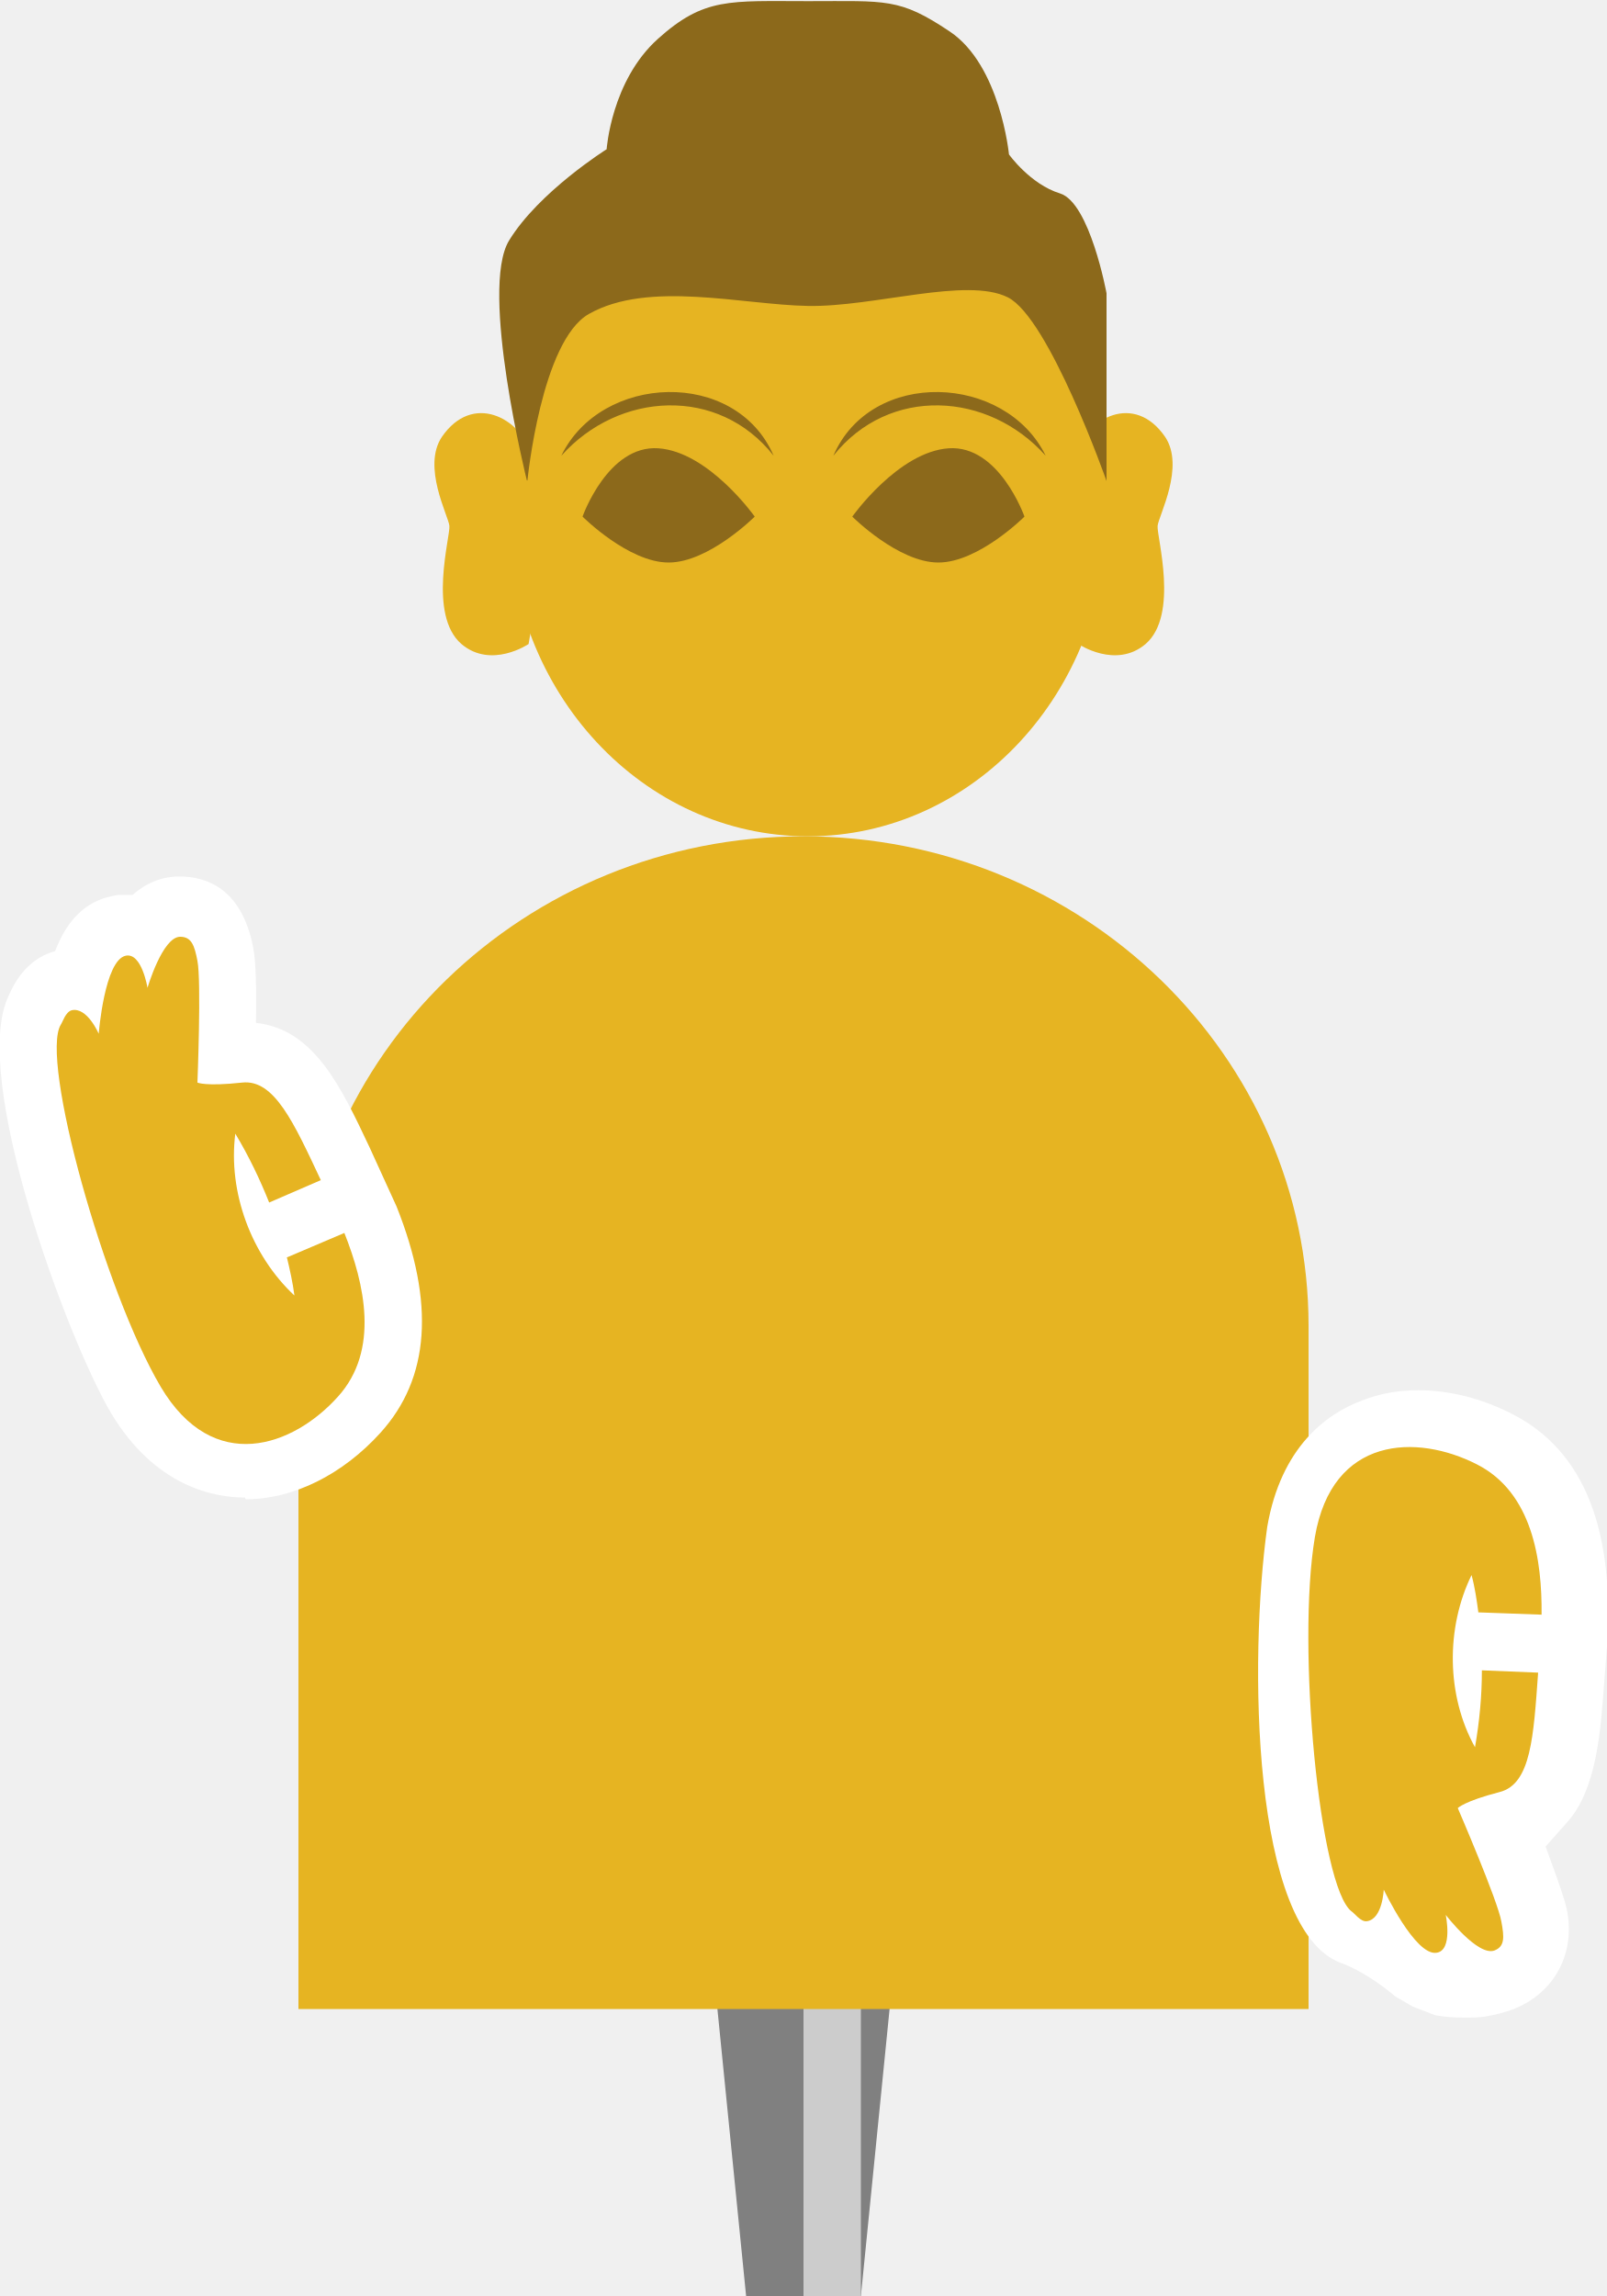
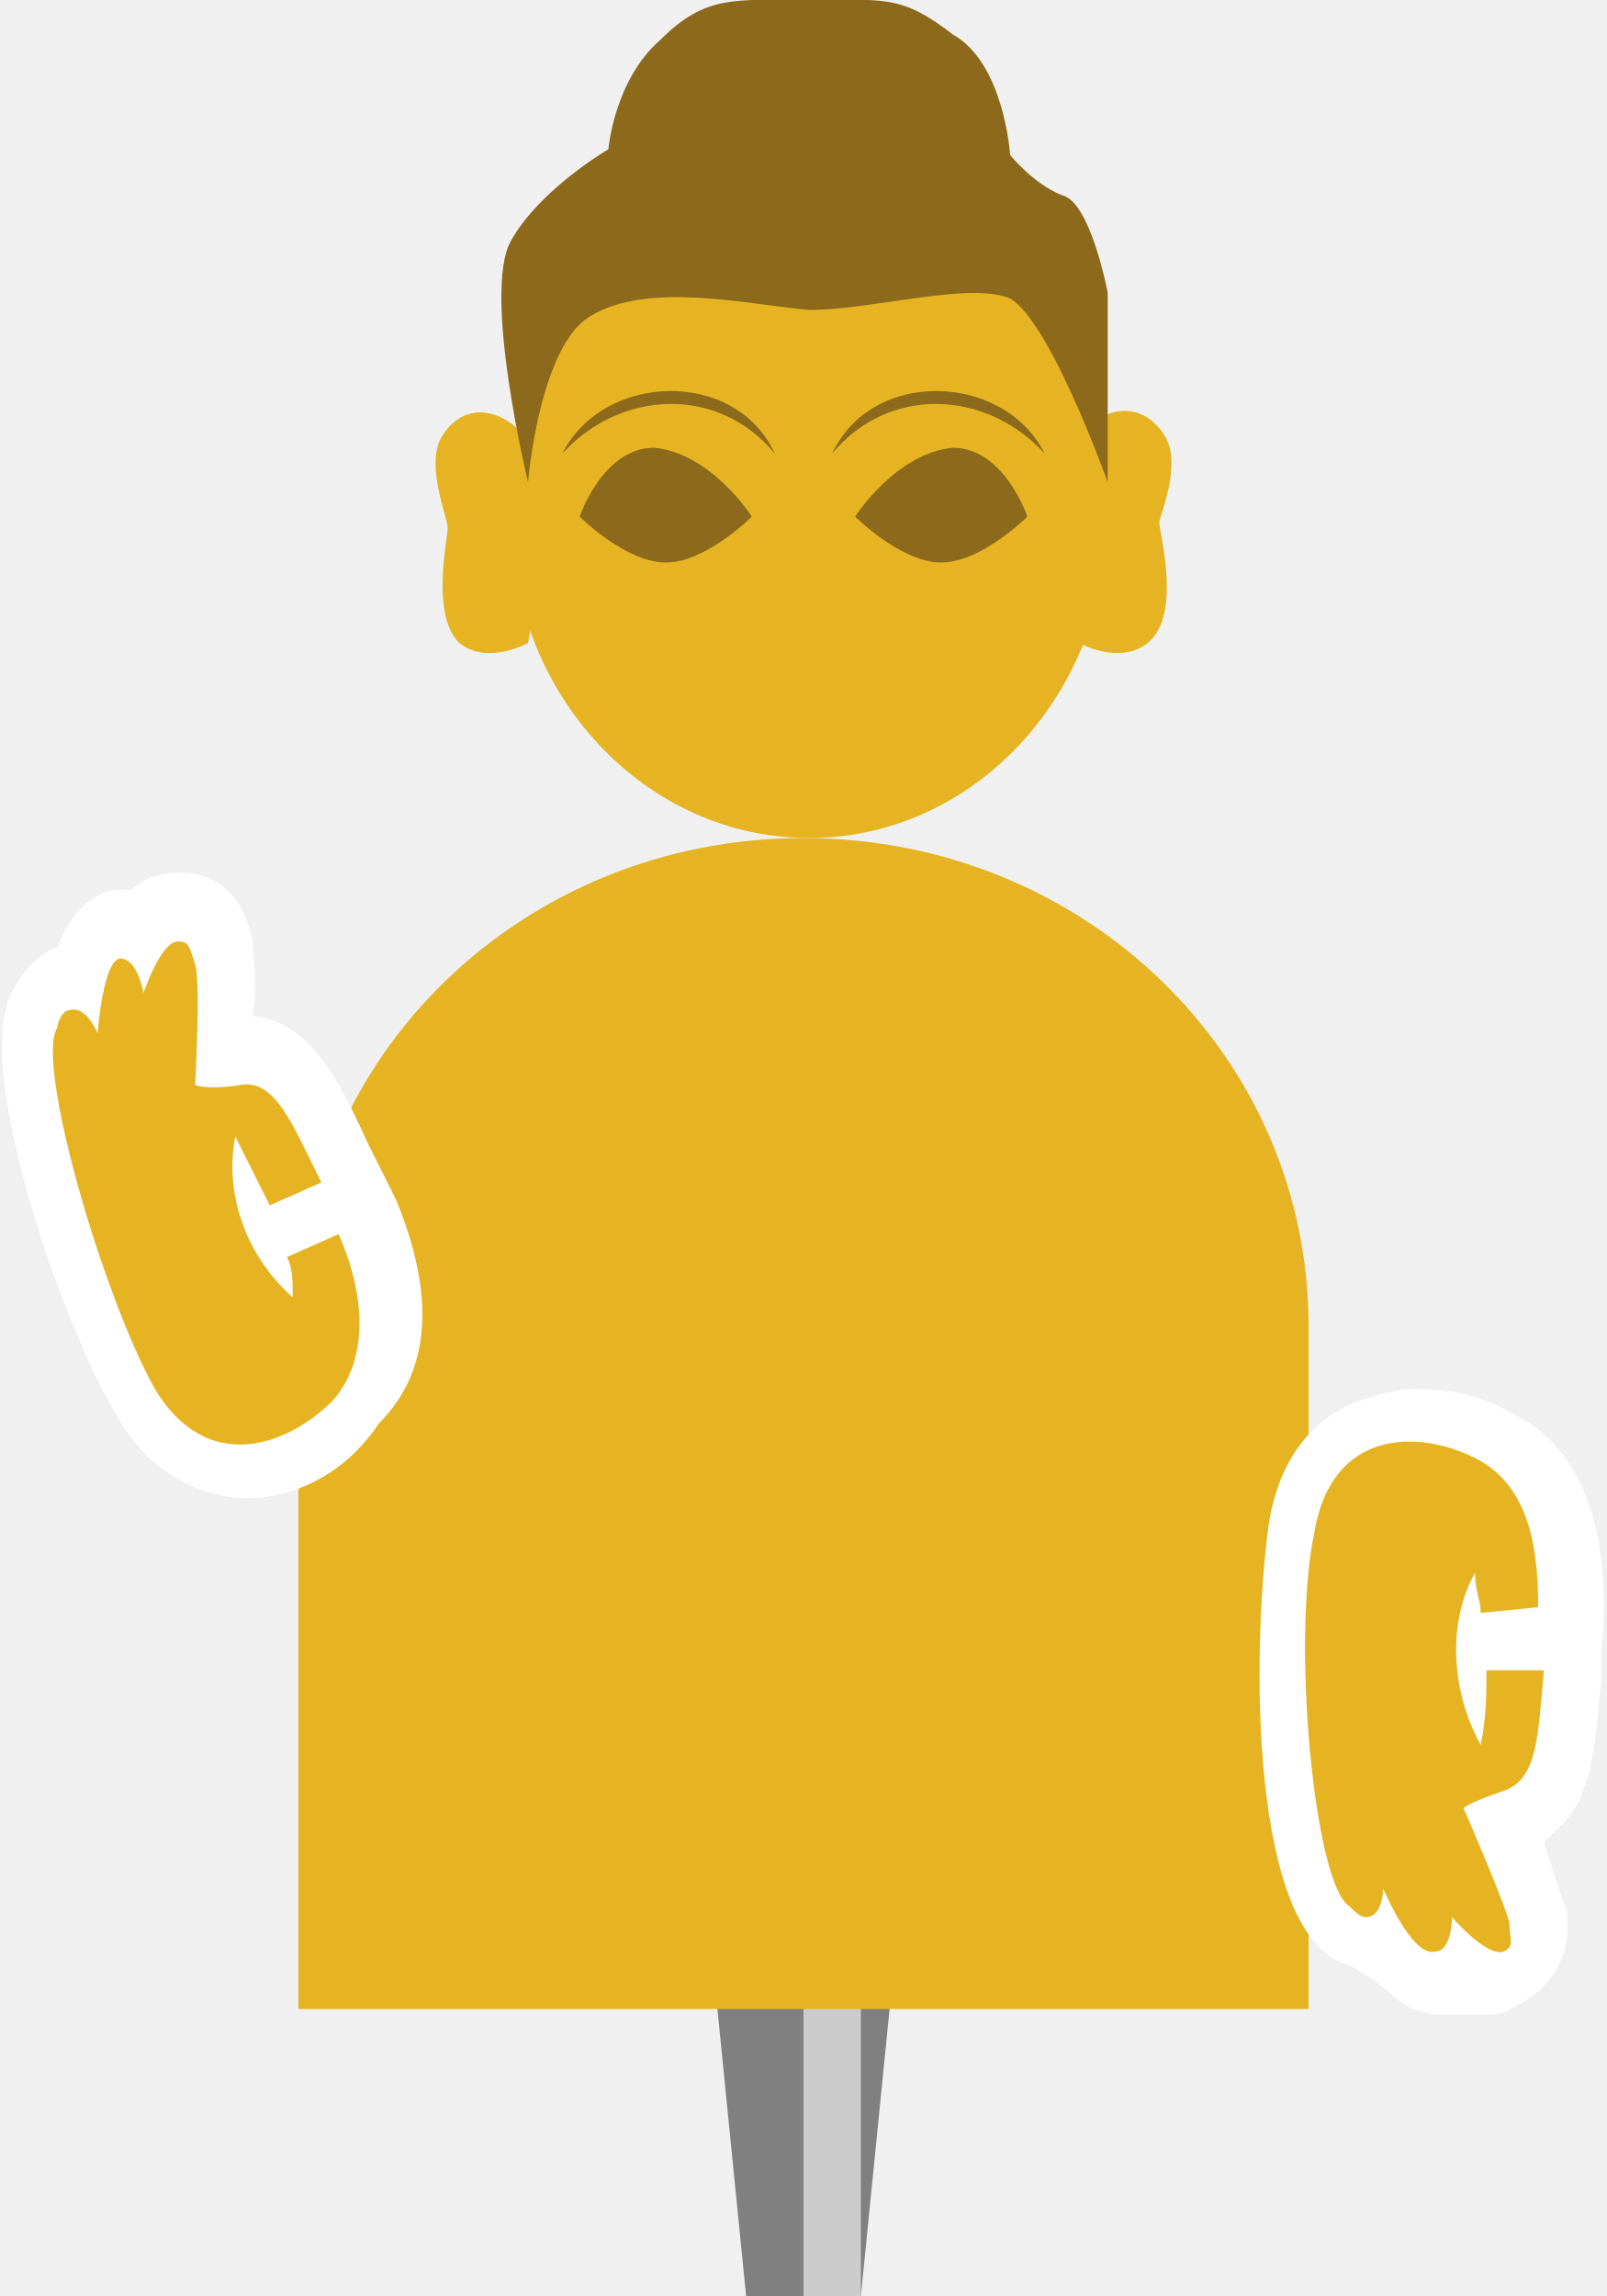
- <svg xmlns="http://www.w3.org/2000/svg" viewBox="0 0 28 40">
-   <defs>
-     <style>
-       .cls-1 {
-         fill: #fff;
-       }
- 
-       .cls-2 {
-         fill: #8c691b;
-       }
- 
-       .cls-3 {
-         fill: #e6b422;
-       }
- 
-       .cls-4 {
-         fill: gray;
-       }
- 
-       .cls-5 {
-         fill: #ccc;
-       }
-     </style>
-   </defs>
-   <g id="_ピン" data-name="ピン">
-     <g id="_ピン-2" data-name="ピン">
-       <rect class="cls-4" x="12" y="20" width="4" height="10" />
-       <polygon class="cls-4" points="15 40 13 40 12 30 16 30 15 40" />
-       <rect class="cls-5" x="14" y="20" width="1" height="20" />
+ <svg xmlns="http://www.w3.org/2000/svg" version="1.1" x="0px" y="0px" viewBox="0 0 28 40" style="enable-background:new 0 0 28 40;" xml:space="preserve">
+   <style type="text/css">
+ 	.st0{display:none;}
+ 	.st1{fill:#808080;}
+ 	.st2{fill:#CCCCCC;}
+ 	.st3{fill:#E6B422;}
+ 	.st4{fill:#8C691B;}
+ 	.st5{fill:#FFFFFF;}
+ 	.st6{fill:#1B1464;}
+ 	.st7{fill:#2E3192;}
+ 	.st8{opacity:0.3;fill:#FFFFFF;}
+ 	.st9{fill:#FFCE00;}
+ 	.st10{fill:#B3B3B3;}
+ 	.st11{fill:#6B6B6B;}
+ 	.st12{fill:#FF0000;}
+ 	.st13{fill:#F2F2F2;}
+ </style>
+   <g id="ガイド_00000106108473809149214560000000359391181578257081_" class="st0">
+ </g>
+   <g id="ピン_00000049199133351194582150000018429035711285311886_">
+     <g id="ピン">
+       <rect x="12" y="20" class="st1" width="4" height="10" />
+       <polygon class="st1" points="15,40 13,40 12,30 16,30   " />
+       <rect x="14" y="20" class="st2" width="1" height="20" />
    </g>
  </g>
-   <g id="_カラー" data-name="カラー">
-     <path id="_胴" data-name="胴" class="cls-3" d="M22.8,23.1c0-4.71-3.94-8.53-8.8-8.53s-8.8,3.82-8.8,8.53c0,.01,0,.03,0,.04h0v11.86H22.8v-11.86h0s0-.03,0-.04Z" />
-     <path id="_右耳" data-name="右耳" class="cls-3" d="M9.29,7.95c-.23-.69-1.06-1.11-1.59-.34-.35,.52,.11,1.37,.13,1.55s-.38,1.55,.21,2.06c.52,.44,1.17,0,1.17,0,0,0,.27-1.51,.25-2.16s-.18-1.1-.18-1.1Z" />
-     <path id="_左耳" data-name="左耳" class="cls-3" d="M18.71,7.95c.23-.69,1.06-1.11,1.59-.34,.35,.52-.11,1.37-.13,1.55s.38,1.55-.21,2.06c-.52,.44-1.17,0-1.17,0,0,0-.27-1.51-.25-2.16s.18-1.1,.18-1.1Z" />
-     <ellipse id="_顔" data-name="顔" class="cls-3" cx="14.08" cy="8.97" rx="5.21" ry="5.6" />
-     <g id="_眉目" data-name="眉目">
-       <g id="_眉" data-name="眉">
-         <path id="_眉-2" data-name="眉" class="cls-2" d="M13.48,7.94c-.96-1.22-2.7-1.12-3.7,0,.69-1.43,3.04-1.53,3.7,0h0Z" />
-         <path id="_眉-3" data-name="眉" class="cls-2" d="M14.52,7.94c.66-1.53,3-1.43,3.7,0-1-1.12-2.73-1.22-3.7,0h0Z" />
+   <g id="ノーマル">
+     <path id="胴_00000106126689990679698960000017638745134668276359_" class="st3" d="M22.8,23.1c0-4.7-3.9-8.5-8.8-8.5   s-8.8,3.8-8.8,8.5c0,0,0,0,0,0h0V35h17.6V23.1L22.8,23.1C22.8,23.1,22.8,23.1,22.8,23.1z" />
+     <path id="右耳" class="st3" d="M9.3,7.9C9.1,7.3,8.2,6.8,7.7,7.6C7.4,8.1,7.8,9,7.8,9.2S7.5,10.7,8,11.2c0.5,0.4,1.2,0,1.2,0   s0.3-1.5,0.3-2.2C9.5,8.4,9.3,7.9,9.3,7.9z" />
+     <path id="左耳" class="st3" d="M18.7,7.9c0.2-0.7,1.1-1.1,1.6-0.3c0.3,0.5-0.1,1.4-0.1,1.5c0,0.2,0.4,1.6-0.2,2.1   c-0.5,0.4-1.2,0-1.2,0s-0.3-1.5-0.3-2.2C18.5,8.4,18.7,7.9,18.7,7.9z" />
+     <ellipse id="顔_00000158729306056619698010000004512639797464009357_" class="st3" cx="14.1" cy="9" rx="5.2" ry="5.6" />
+     <g id="眉目">
+       <g id="眉_00000059278337859623208290000009714789687849173923_">
+         <path id="眉" class="st4" d="M13.5,7.9c-1-1.2-2.7-1.1-3.7,0C10.5,6.5,12.8,6.4,13.5,7.9L13.5,7.9z" />
+         <path id="眉_00000123423311807163890540000007598090301004616122_" class="st4" d="M14.5,7.9c0.7-1.5,3-1.4,3.7,0     C17.2,6.8,15.5,6.7,14.5,7.9L14.5,7.9z" />
      </g>
-       <g id="_目" data-name="目">
-         <path class="cls-2" d="M10.15,9s.44-1.25,1.32-1.19,1.68,1.19,1.68,1.19c0,0-.8,.8-1.5,.8s-1.5-.8-1.5-.8Z" />
-         <path class="cls-2" d="M17.85,9s-.44-1.25-1.32-1.19-1.68,1.19-1.68,1.19c0,0,.8,.8,1.5,.8s1.5-.8,1.5-.8Z" />
+       <g id="目">
+         <path class="st4" d="M10.1,9c0,0,0.4-1.2,1.3-1.2C12.4,7.9,13.1,9,13.1,9s-0.8,0.8-1.5,0.8S10.1,9,10.1,9z" />
+         <path class="st4" d="M17.9,9c0,0-0.4-1.2-1.3-1.2C15.6,7.9,14.9,9,14.9,9s0.8,0.8,1.5,0.8C17.1,9.8,17.9,9,17.9,9z" />
      </g>
    </g>
-     <path id="_髪" data-name="髪" class="cls-2" d="M9.19,8.37s.24-2.43,1.07-2.9c1.04-.59,2.67-.16,3.82-.14s2.76-.51,3.48-.15,1.72,3.2,1.72,3.2v-3.27s-.29-1.58-.81-1.74-.89-.68-.89-.68c0,0-.15-1.55-1.03-2.14S15.45,.02,14.08,.02s-1.81-.07-2.62,.66-.89,1.92-.89,1.92c0,0-1.18,.74-1.7,1.59s.31,4.18,.31,4.18Z" />
-     <g id="_手" data-name="手">
-       <path class="cls-1" d="M25.51,35.15c-.16,0-.33-.01-.5-.04l-.39-.15-.31-.18c-.21-.18-.6-.46-.94-.58-1.57-.57-1.61-5.31-1.29-7.6,.24-1.39,1.03-1.97,1.65-2.2,.3-.12,.63-.18,.98-.18,.54,0,1.1,.14,1.63,.41,1.27,.64,1.82,2.05,1.65,4.19l-.04,.51c-.06,.82-.13,1.83-.63,2.4l-.39,.44,.2,.55c.14,.4,.17,.53,.18,.6,.13,.75-.25,1.42-.96,1.69-.14,.05-.29,.09-.46,.12-.12,.02-.24,.02-.36,.02Z" />
-       <path class="cls-3" d="M25.76,28.1c-.03-.22-.06-.44-.12-.66-.45,.92-.44,2.1,.06,3,.08-.46,.12-.9,.12-1.34l.98,.04c-.08,1.1-.12,1.94-.67,2.08-.62,.16-.73,.28-.73,.28,0,0,.7,1.62,.76,1.98,.05,.27,.06,.43-.12,.5-.29,.11-.85-.62-.85-.62,0,0,.13,.62-.16,.66-.37,.06-.92-1.1-.92-1.1,0,0-.02,.51-.29,.55-.11,.02-.22-.14-.27-.17-.56-.42-.96-4.62-.64-6.52,.3-1.77,1.78-1.8,2.82-1.27,.97,.49,1.14,1.67,1.13,2.62l-1.1-.04Z" />
+     <path id="髪" class="st4" d="M9.2,8.4c0,0,0.2-2.4,1.1-2.9c1-0.6,2.7-0.2,3.8-0.1c1.1,0,2.8-0.5,3.5-0.2c0.7,0.4,1.7,3.2,1.7,3.2   V5.1c0,0-0.3-1.6-0.8-1.7c-0.5-0.2-0.9-0.7-0.9-0.7s-0.1-1.6-1-2.1C15.7-0.1,15.4,0,14.1,0s-1.8-0.1-2.6,0.7   c-0.8,0.7-0.9,1.9-0.9,1.9S9.4,3.3,8.9,4.2S9.2,8.4,9.2,8.4z" />
+     <g id="手_00000142857222606553033690000012390970674777086877_">
+       <g>
+         <path class="st5" d="M25.5,35.1c-0.2,0-0.3,0-0.5,0L24.6,35l-0.3-0.2c-0.2-0.2-0.6-0.5-0.9-0.6c-1.6-0.6-1.6-5.3-1.3-7.6     c0.2-1.4,1-2,1.6-2.2c0.3-0.1,0.6-0.2,1-0.2c0.5,0,1.1,0.1,1.6,0.4c1.3,0.6,1.8,2.1,1.6,4.2l0,0.5c-0.1,0.8-0.1,1.8-0.6,2.4     l-0.4,0.4l0.2,0.6c0.1,0.4,0.2,0.5,0.2,0.6c0.1,0.8-0.3,1.4-1,1.7c-0.1,0.1-0.3,0.1-0.5,0.1C25.8,35.1,25.6,35.1,25.5,35.1z" />
+       </g>
+       <g>
+         <path class="st3" d="M25.8,28.1c0-0.2-0.1-0.4-0.1-0.7c-0.5,0.9-0.4,2.1,0.1,3c0.1-0.5,0.1-0.9,0.1-1.3l1,0     c-0.1,1.1-0.1,1.9-0.7,2.1c-0.6,0.2-0.7,0.3-0.7,0.3s0.7,1.6,0.8,2c0,0.3,0.1,0.4-0.1,0.5c-0.3,0.1-0.9-0.6-0.9-0.6     S25.3,34,25,34c-0.4,0.1-0.9-1.1-0.9-1.1s0,0.5-0.3,0.5c-0.1,0-0.2-0.1-0.3-0.2c-0.6-0.4-1-4.6-0.6-6.5c0.3-1.8,1.8-1.8,2.8-1.3     c1,0.5,1.1,1.7,1.1,2.6L25.8,28.1z" />
+       </g>
    </g>
-     <g id="_手-2" data-name="手">
-       <path class="cls-1" d="M4.27,26.09c-.54,0-1.57-.19-2.34-1.48-.75-1.27-2.46-5.86-1.78-7.26,.18-.42,.45-.68,.81-.78,.21-.55,.54-.87,1-.96l.1-.02h.15s.07,0,.1,0c.24-.21,.51-.32,.82-.32,.47,0,1.08,.21,1.28,1.23,.05,.24,.06,.76,.05,1.32,1.01,.11,1.48,1.11,1.98,2.17l.47,1.03c.67,1.68,.58,2.99-.28,3.94-.66,.73-1.52,1.16-2.35,1.16Z" />
-       <path class="cls-3" d="M5,21.91c.05,.21,.1,.43,.13,.66-.75-.7-1.16-1.8-1.03-2.82,.24,.4,.43,.8,.59,1.2l.9-.39c-.47-1-.81-1.76-1.37-1.7-.64,.07-.78,0-.78,0,0,0,.07-1.77,0-2.12-.05-.26-.1-.42-.3-.42-.31,0-.57,.89-.57,.89,0,0-.1-.62-.38-.56-.37,.08-.47,1.36-.47,1.36,0,0-.2-.47-.47-.41-.11,.03-.16,.21-.19,.25-.37,.6,.76,4.65,1.74,6.31,.92,1.55,2.31,1.04,3.09,.17,.73-.81,.46-1.97,.11-2.85l-1.01,.43Z" />
+     <g id="手">
+       <g>
+         <path class="st5" d="M4.3,26.1c-0.5,0-1.6-0.2-2.3-1.5c-0.8-1.3-2.5-5.9-1.8-7.3c0.2-0.4,0.5-0.7,0.8-0.8c0.2-0.5,0.5-0.9,1-1     l0.1,0l0.1,0c0,0,0.1,0,0.1,0c0.2-0.2,0.5-0.3,0.8-0.3c0.5,0,1.1,0.2,1.3,1.2c0,0.2,0.1,0.8,0,1.3c1,0.1,1.5,1.1,2,2.2l0.5,1     c0.7,1.7,0.6,3-0.3,3.9C6,25.7,5.1,26.1,4.3,26.1z" />
+       </g>
+       <g>
+         <path class="st3" d="M5,21.9c0.1,0.2,0.1,0.4,0.1,0.7c-0.8-0.7-1.2-1.8-1-2.8c0.2,0.4,0.4,0.8,0.6,1.2l0.9-0.4     c-0.5-1-0.8-1.8-1.4-1.7c-0.6,0.1-0.8,0-0.8,0s0.1-1.8,0-2.1c-0.1-0.3-0.1-0.4-0.3-0.4c-0.3,0-0.6,0.9-0.6,0.9s-0.1-0.6-0.4-0.6     C1.8,16.7,1.7,18,1.7,18s-0.2-0.5-0.5-0.4c-0.1,0-0.2,0.2-0.2,0.3c-0.4,0.6,0.8,4.7,1.7,6.3c0.9,1.5,2.3,1,3.1,0.2     c0.7-0.8,0.5-2,0.1-2.9L5,21.9z" />
+       </g>
    </g>
  </g>
</svg>
